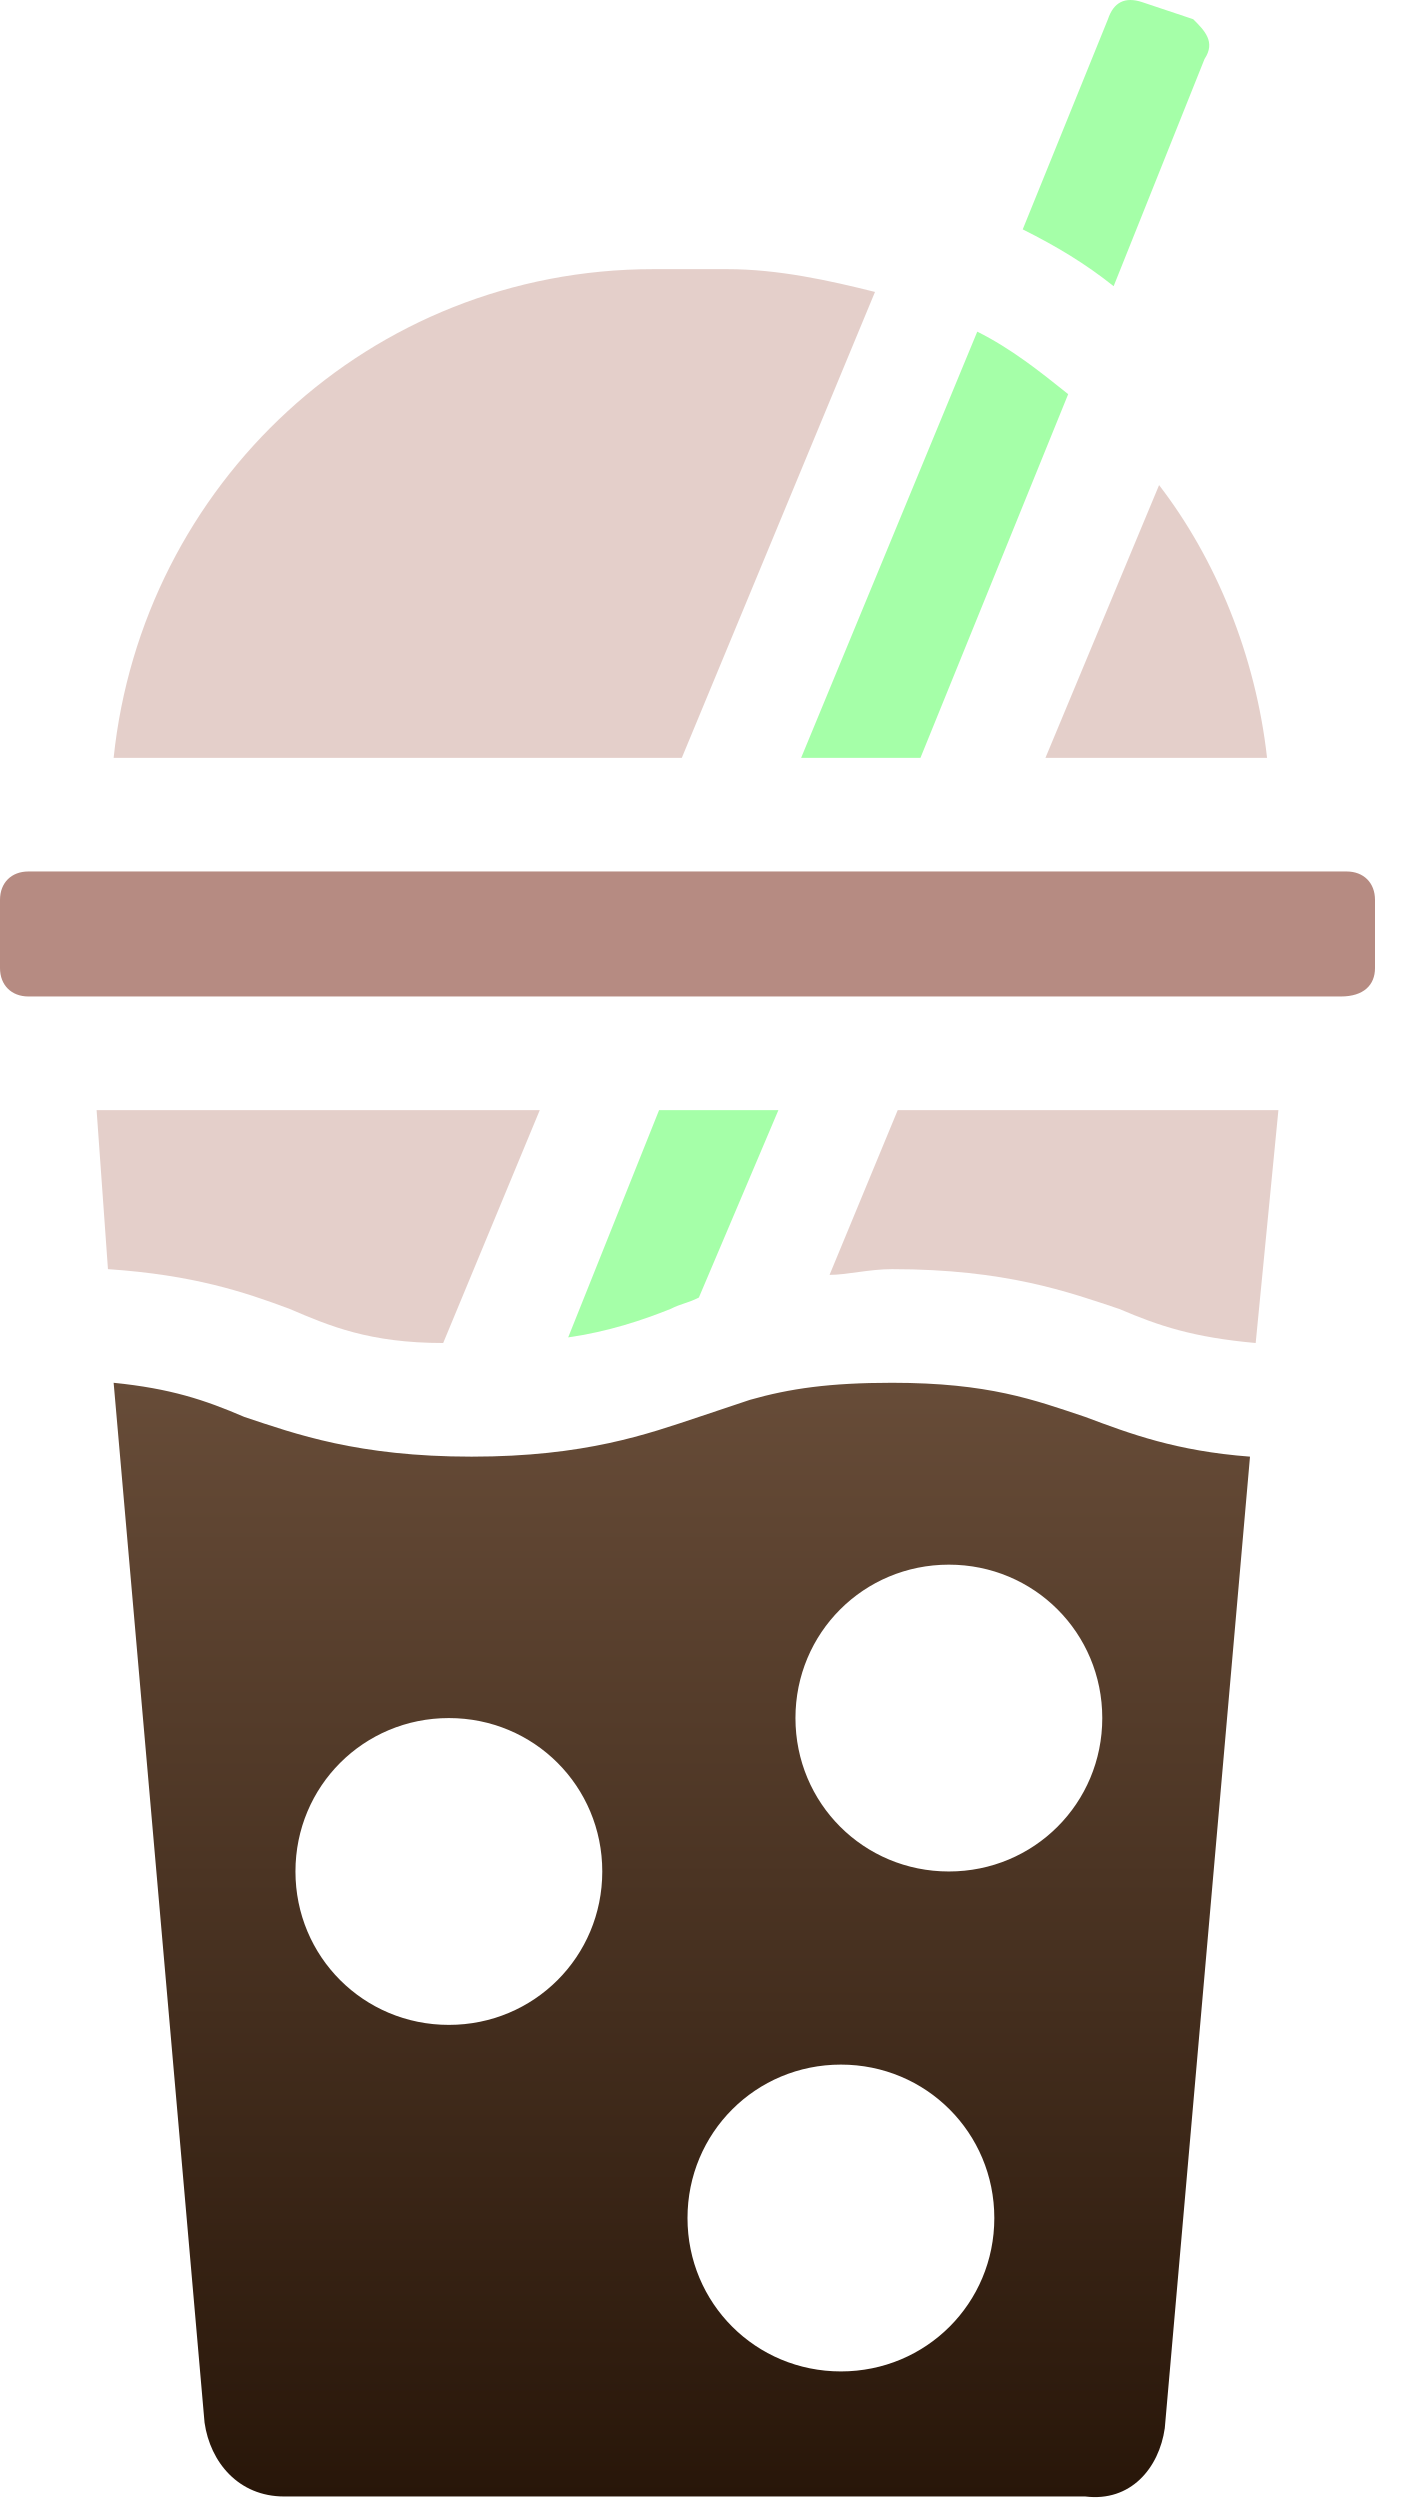
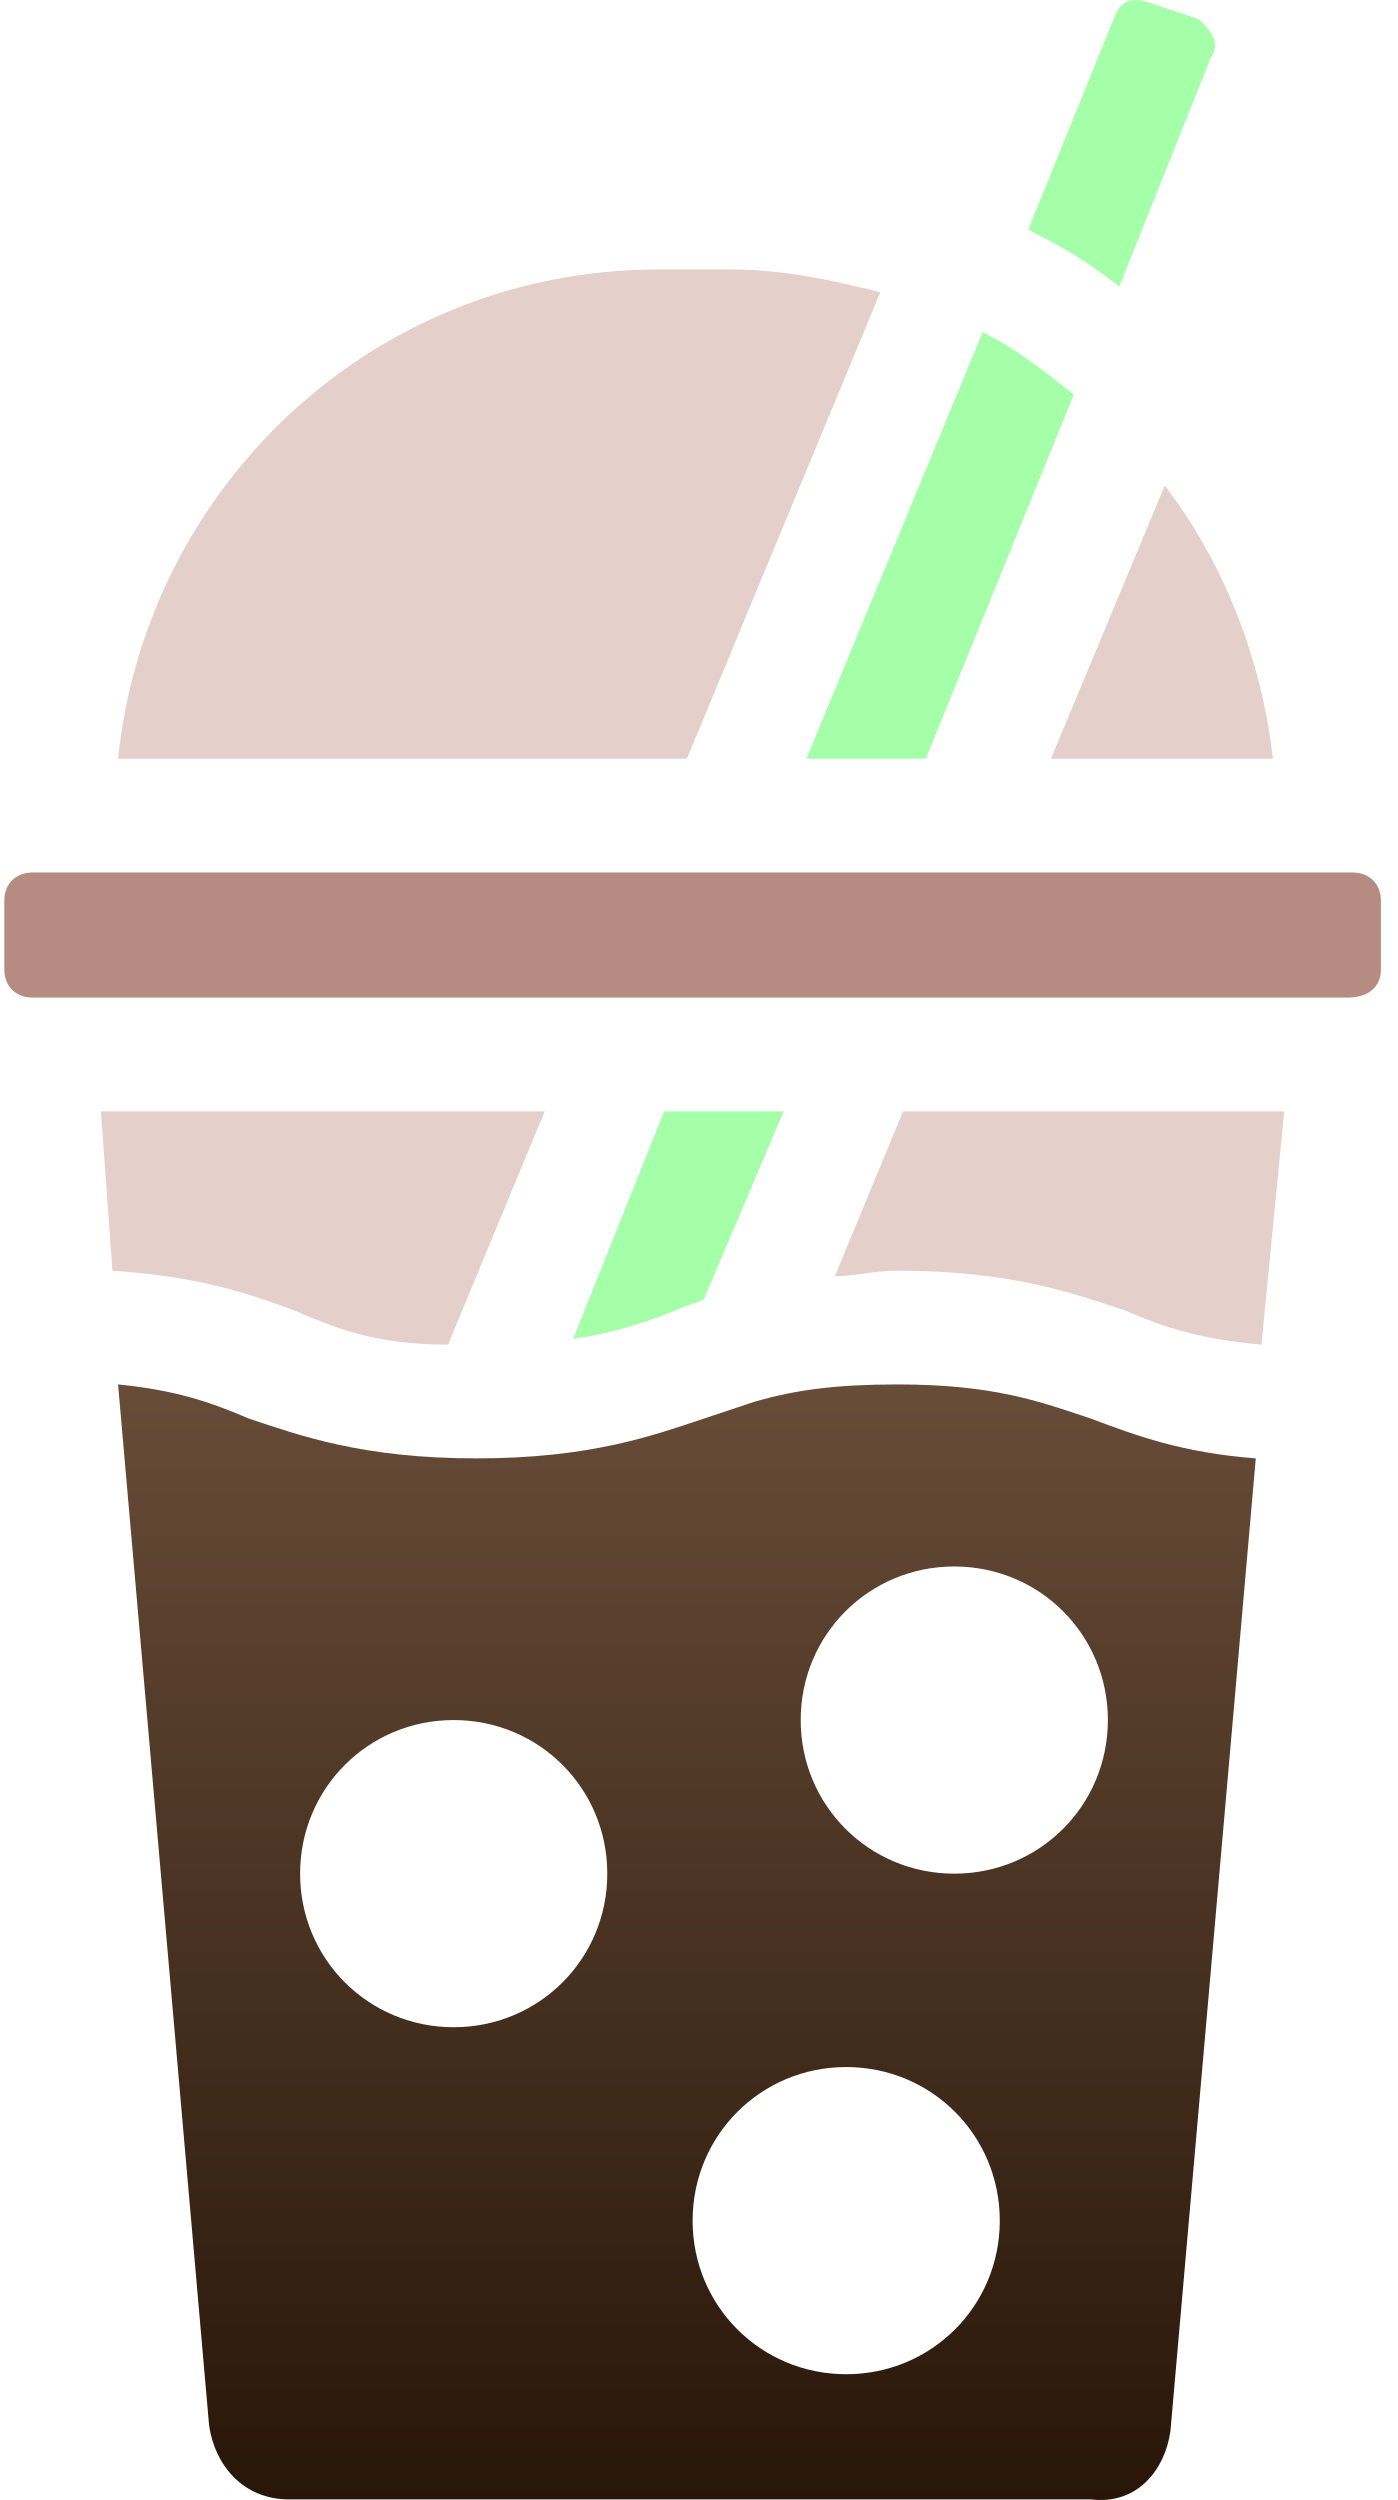
- <svg xmlns="http://www.w3.org/2000/svg" width="25" height="44" viewBox="0 0 25 44" fill="none">
-   <path d="M24.2 17.038V15.838C24.2 15.537 24 15.338 23.7 15.338H0.5C0.2 15.338 0 15.537 0 15.838V17.038C0 17.337 0.2 17.538 0.5 17.538H10.9H15.1H23.6C24 17.538 24.2 17.337 24.2 17.038Z" fill="#B68B82" />
-   <path d="M20.5 42.737L22 25.637C20.7 25.538 19.9 25.238 19.1 24.938C18.2 24.637 17.4 24.337 15.7 24.337C14.6 24.337 13.9 24.438 13.2 24.637C12.9 24.738 12.6 24.837 12.3 24.938C11.4 25.238 10.3 25.637 8.3 25.637C6.3 25.637 5.2 25.238 4.3 24.938C3.6 24.637 3 24.438 2 24.337L3.6 42.638C3.7 43.337 4.2 43.938 5 43.938H19.1C19.9 44.038 20.4 43.438 20.5 42.737ZM7.9 35.638C6.4 35.638 5.2 34.438 5.2 32.938C5.2 31.438 6.4 30.238 7.9 30.238C9.4 30.238 10.6 31.438 10.6 32.938C10.6 34.438 9.4 35.638 7.9 35.638ZM14.8 41.737C13.3 41.737 12.1 40.538 12.1 39.038C12.1 37.538 13.3 36.337 14.8 36.337C16.3 36.337 17.5 37.538 17.5 39.038C17.5 40.538 16.3 41.737 14.8 41.737ZM16.7 32.938C15.2 32.938 14 31.738 14 30.238C14 28.738 15.2 27.538 16.7 27.538C18.2 27.538 19.4 28.738 19.4 30.238C19.4 31.738 18.2 32.938 16.7 32.938Z" fill="url(#paint0_linear_1125_133)" />
-   <path d="M14.1 13.338H16.2L18.8 6.937C18.3 6.537 17.8 6.137 17.2 5.837L14.1 13.338Z" fill="#A5FFA8" />
-   <path d="M21 0.338L20.1 0.037C19.8 -0.062 19.6 0.038 19.5 0.338L18 4.037C18.6 4.338 19.1 4.638 19.6 5.037L21.2 1.038C21.4 0.738 21.2 0.537 21 0.338Z" fill="#A5FFA8" />
-   <path d="M13.7 19.538H11.6L10 23.538C10.7 23.438 11.3 23.238 11.8 23.038C12 22.938 12.1 22.938 12.3 22.837L13.7 19.538Z" fill="#A5FFA8" />
-   <path d="M18.4 13.338H22.3C22.1 11.537 21.4 9.838 20.4 8.538L18.4 13.338Z" fill="#E4CFCA" />
-   <path d="M11.5 4.737C6.5 4.737 2.5 8.537 2 13.338H12L15.4 5.138C14.6 4.938 13.7 4.737 12.8 4.737H11.5Z" fill="#E4CFCA" />
-   <path d="M7.8 23.637L9.5 19.538H1.7L1.9 22.337C3.4 22.438 4.3 22.738 5.1 23.038C5.8 23.337 6.5 23.637 7.8 23.637Z" fill="#E4CFCA" />
-   <path d="M22.5 19.538H15.8L14.6 22.438C14.9 22.438 15.3 22.337 15.7 22.337C17.7 22.337 18.8 22.738 19.7 23.038C20.4 23.337 21 23.538 22.1 23.637L22.5 19.538Z" fill="#E4CFCA" />
+ <svg xmlns="http://www.w3.org/2000/svg" width="52" height="93" viewBox="0 0 52 93" fill="none">
+   <path d="M51.37 36.053V33.514C51.37 32.879 50.947 32.456 50.312 32.456H1.218C0.583 32.456 0.16 32.879 0.16 33.514V36.053C0.16 36.688 0.583 37.111 1.218 37.111H23.226H32.113H50.1C50.947 37.111 51.37 36.688 51.37 36.053Z" fill="#B68B82" />
+   <path d="M43.54 90.438L46.715 54.252C43.964 54.04 42.271 53.406 40.578 52.771C38.673 52.136 36.98 51.501 33.383 51.501C31.055 51.501 29.574 51.713 28.093 52.136C27.458 52.347 26.823 52.559 26.188 52.771C24.284 53.406 21.956 54.252 17.724 54.252C13.492 54.252 11.164 53.406 9.259 52.771C7.778 52.136 6.508 51.713 4.392 51.501L7.778 90.226C7.99 91.707 9.048 92.977 10.741 92.977H40.578C42.271 93.188 43.329 91.919 43.54 90.438ZM16.877 75.413C13.703 75.413 11.164 72.874 11.164 69.7C11.164 66.525 13.703 63.986 16.877 63.986C20.051 63.986 22.591 66.525 22.591 69.7C22.591 72.874 20.051 75.413 16.877 75.413ZM31.479 88.321C28.304 88.321 25.765 85.782 25.765 82.608C25.765 79.434 28.304 76.894 31.479 76.894C34.653 76.894 37.192 79.434 37.192 82.608C37.192 85.782 34.653 88.321 31.479 88.321ZM35.499 69.7C32.325 69.7 29.786 67.16 29.786 63.986C29.786 60.812 32.325 58.273 35.499 58.273C38.673 58.273 41.213 60.812 41.213 63.986C41.213 67.16 38.673 69.7 35.499 69.7Z" fill="url(#paint0_linear_1125_133)" />
+   <path d="M29.997 28.224H34.441L39.943 14.681C38.885 13.834 37.827 12.988 36.557 12.353L29.997 28.224Z" fill="#A5FFA8" />
+   <path d="M44.598 0.714L42.694 0.079C42.059 -0.132 41.636 0.079 41.424 0.714L38.25 8.544C39.52 9.179 40.578 9.813 41.636 10.66L45.022 2.195C45.445 1.561 45.022 1.137 44.598 0.714Z" fill="#A5FFA8" />
+   <path d="M29.151 41.344H24.707L21.321 49.808C22.802 49.596 24.072 49.173 25.13 48.75C25.553 48.538 25.765 48.538 26.188 48.327L29.151 41.344Z" fill="#A5FFA8" />
+   <path d="M39.096 28.224H47.349C46.926 24.415 45.445 20.817 43.329 18.066L39.096 28.224Z" fill="#E4CFCA" />
+   <path d="M24.495 10.025C13.915 10.025 5.45 18.066 4.392 28.224H25.553L32.748 10.871C31.055 10.448 29.151 10.025 27.246 10.025H24.495Z" fill="#E4CFCA" />
+   <path d="M16.666 50.02L20.263 41.344H3.757L4.181 47.269C7.355 47.48 9.259 48.115 10.952 48.75C12.433 49.385 13.915 50.02 16.666 50.02Z" fill="#E4CFCA" />
+   <path d="M47.773 41.344H33.594L31.055 47.48C31.69 47.48 32.536 47.269 33.383 47.269C37.615 47.269 39.943 48.115 41.847 48.75C43.329 49.385 44.598 49.808 46.926 50.02L47.773 41.344Z" fill="#E4CFCA" />
  <defs>
-     <linearGradient id="paint0_linear_1125_133" x1="12" y1="24.337" x2="12" y2="43.948" gradientUnits="userSpaceOnUse">
+     <linearGradient id="paint0_linear_1125_133" x1="25.553" y1="51.501" x2="25.553" y2="93" gradientUnits="userSpaceOnUse">
      <stop stop-color="#674C38" />
      <stop offset="1" stop-color="#281609" />
    </linearGradient>
  </defs>
</svg>
